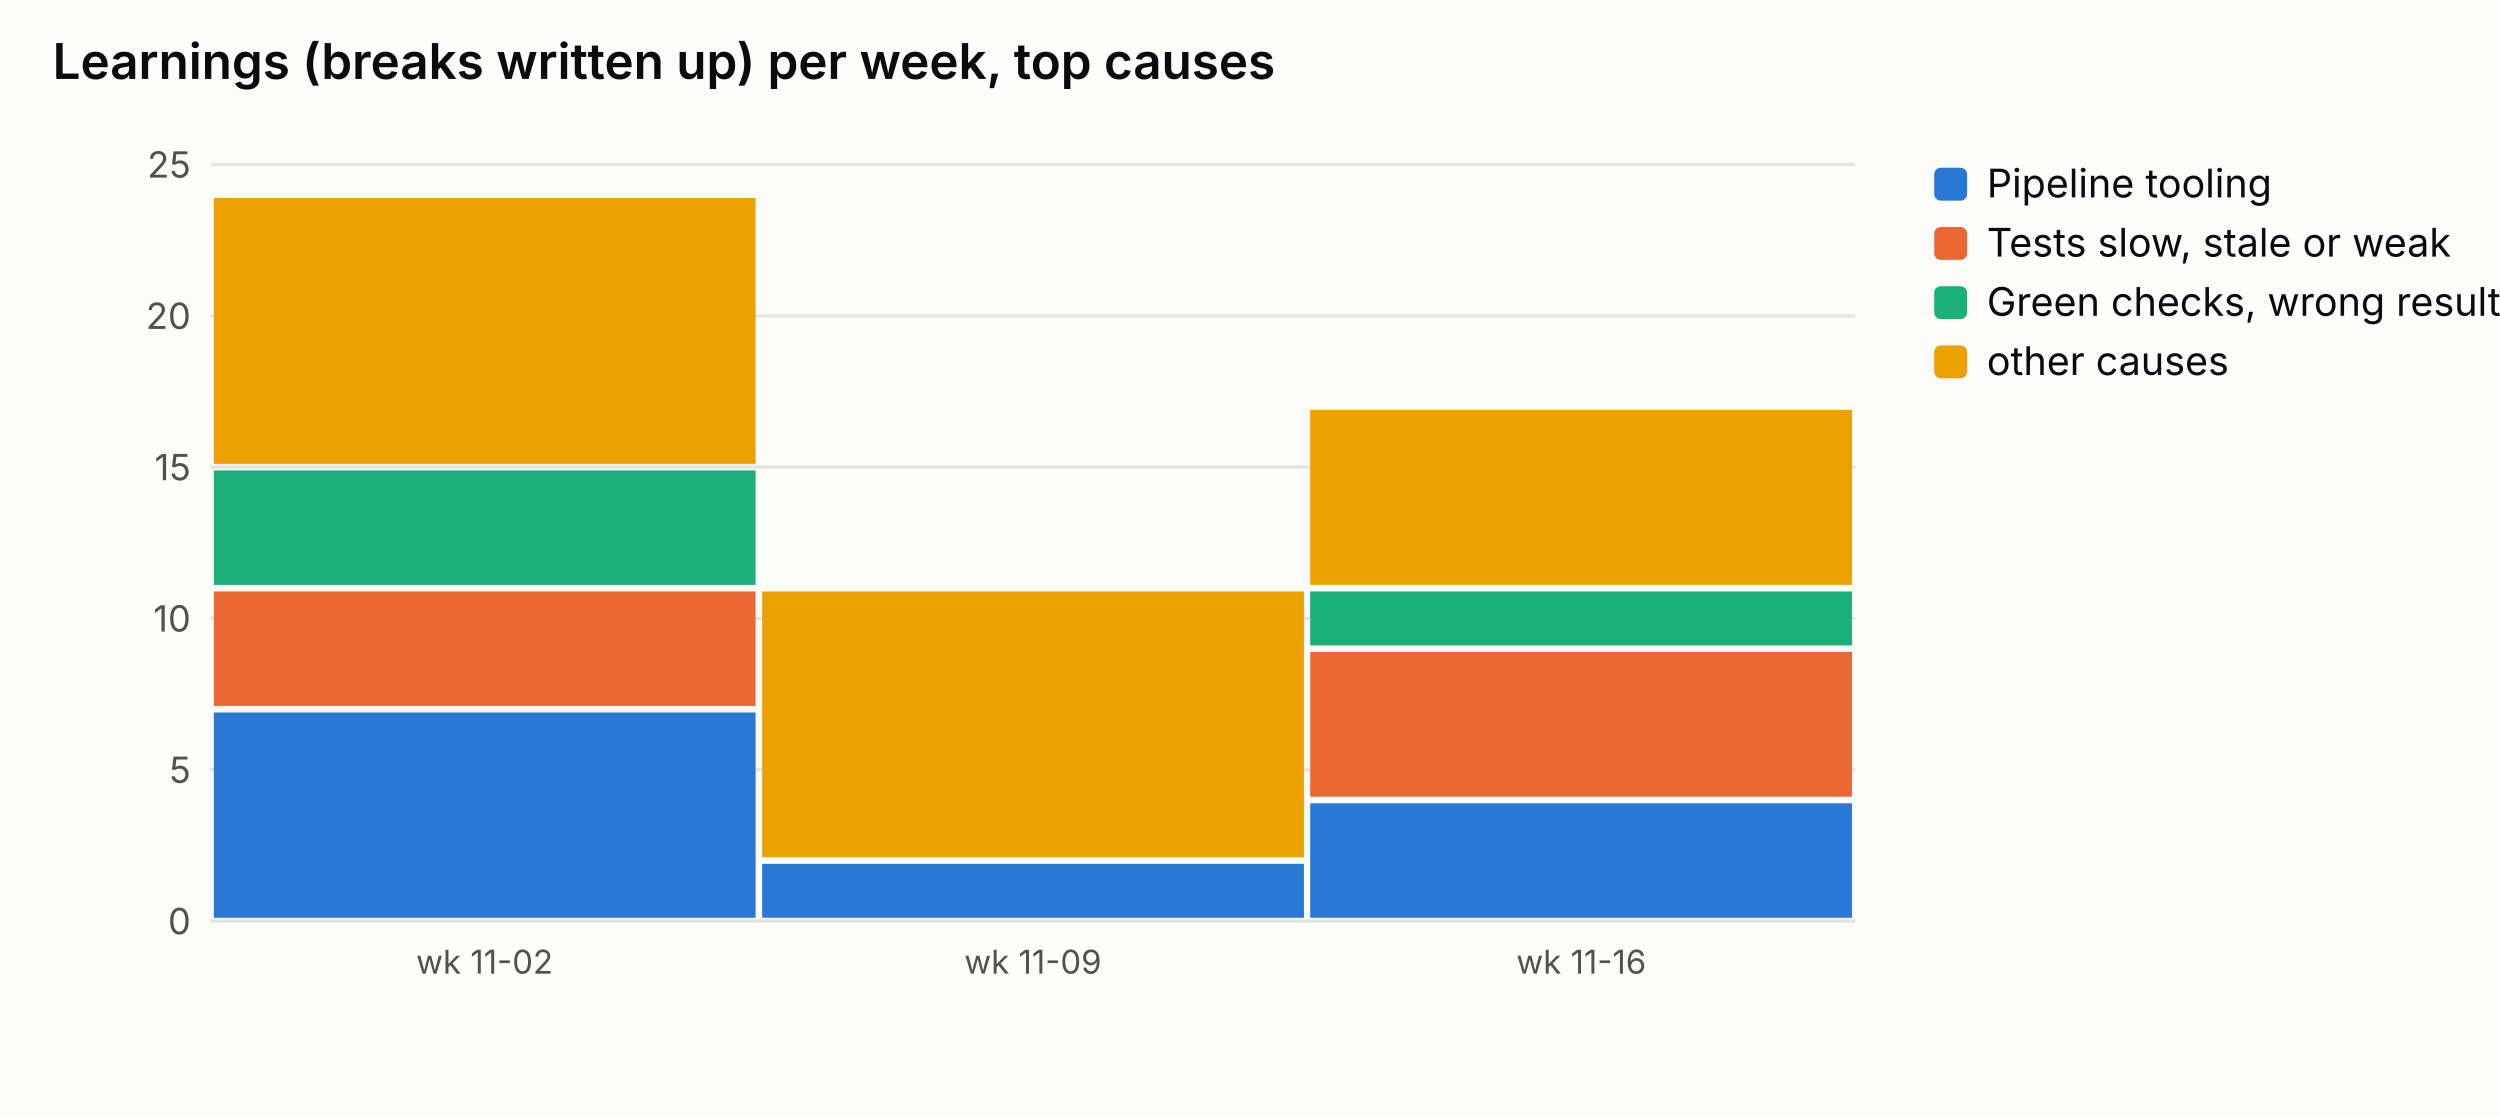
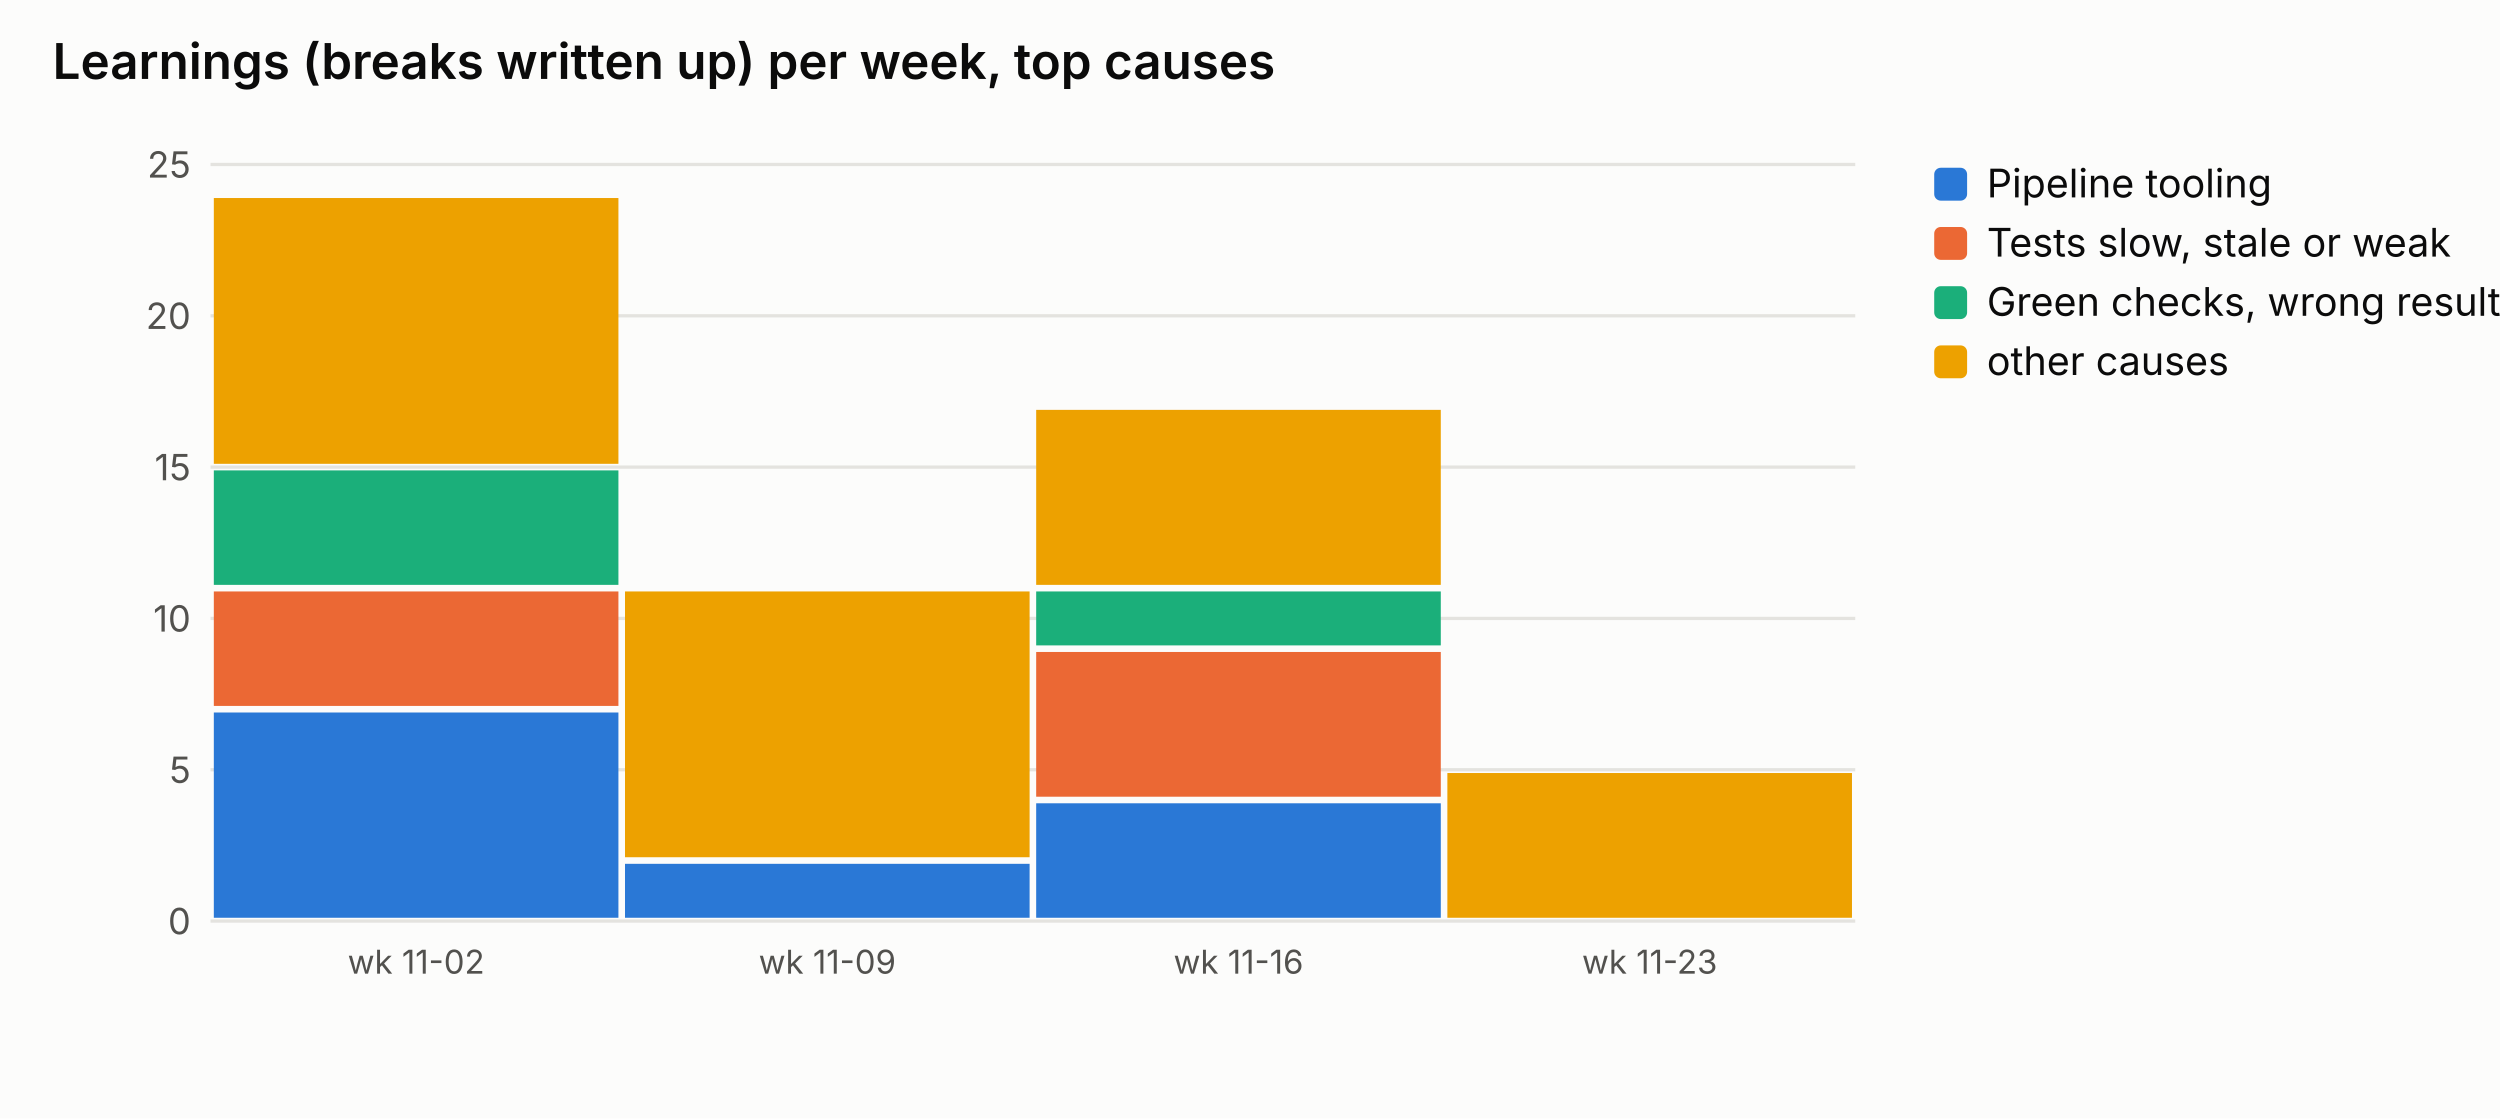
<svg xmlns="http://www.w3.org/2000/svg" viewBox="0 0 760 340" width="760" height="340" font-family="Inter, Segoe UI, Arial, sans-serif" role="img" aria-label="Learnings (breaks written up) per week, top causes">
  <rect width="760" height="340" fill="#fcfcfb" />
  <text x="16" y="24" font-size="15" font-weight="600" fill="#0b0b0b">Learnings (breaks written up) per week, top causes</text>
  <line x1="64" x2="564" y1="280.0" y2="280.0" stroke="#e4e3df" stroke-width="1" />
  <text x="58" y="284.0" font-size="11" fill="#52514e" text-anchor="end">0</text>
  <line x1="64" x2="564" y1="234.0" y2="234.0" stroke="#e4e3df" stroke-width="1" />
  <text x="58" y="238.0" font-size="11" fill="#52514e" text-anchor="end">5</text>
  <line x1="64" x2="564" y1="188.0" y2="188.0" stroke="#e4e3df" stroke-width="1" />
  <text x="58" y="192.0" font-size="11" fill="#52514e" text-anchor="end">10</text>
  <line x1="64" x2="564" y1="142.0" y2="142.0" stroke="#e4e3df" stroke-width="1" />
  <text x="58" y="146.0" font-size="11" fill="#52514e" text-anchor="end">15</text>
  <line x1="64" x2="564" y1="96.0" y2="96.0" stroke="#e4e3df" stroke-width="1" />
  <text x="58" y="100.0" font-size="11" fill="#52514e" text-anchor="end">20</text>
  <line x1="64" x2="564" y1="50.0" y2="50.0" stroke="#e4e3df" stroke-width="1" />
  <text x="58" y="54.0" font-size="11" fill="#52514e" text-anchor="end">25</text>
-   <rect x="65.0" y="216.6" width="164.7" height="62.4" fill="#2a78d6" />
-   <rect x="65.0" y="179.8" width="164.7" height="34.8" fill="#eb6834" />
-   <rect x="65.0" y="143.0" width="164.7" height="34.8" fill="#1baf7a" />
-   <rect x="65.0" y="60.2" width="164.7" height="80.8" fill="#eda100" />
-   <text x="147.3" y="296" font-size="10" fill="#52514e" text-anchor="middle">wk 11-02</text>
-   <rect x="231.7" y="262.6" width="164.7" height="16.4" fill="#2a78d6" />
-   <rect x="231.7" y="179.8" width="164.7" height="80.8" fill="#eda100" />
-   <text x="314.0" y="296" font-size="10" fill="#52514e" text-anchor="middle">wk 11-09</text>
-   <rect x="398.3" y="244.2" width="164.7" height="34.8" fill="#2a78d6" />
-   <rect x="398.3" y="198.2" width="164.7" height="44.0" fill="#eb6834" />
-   <rect x="398.3" y="179.8" width="164.7" height="16.4" fill="#1baf7a" />
-   <rect x="398.3" y="124.6" width="164.7" height="53.2" fill="#eda100" />
-   <text x="480.7" y="296" font-size="10" fill="#52514e" text-anchor="middle">wk 11-16</text>
+   <rect x="65.0" y="216.6" width="123.0" height="62.4" fill="#2a78d6" />
+   <rect x="65.0" y="179.8" width="123.0" height="34.8" fill="#eb6834" />
+   <rect x="65.0" y="143.0" width="123.0" height="34.8" fill="#1baf7a" />
+   <rect x="65.0" y="60.2" width="123.0" height="80.8" fill="#eda100" />
+   <text x="126.5" y="296" font-size="10" fill="#52514e" text-anchor="middle">wk 11-02</text>
+   <rect x="190.0" y="262.6" width="123.0" height="16.4" fill="#2a78d6" />
+   <rect x="190.0" y="179.8" width="123.0" height="80.8" fill="#eda100" />
+   <text x="251.5" y="296" font-size="10" fill="#52514e" text-anchor="middle">wk 11-09</text>
+   <rect x="315.0" y="244.2" width="123.0" height="34.8" fill="#2a78d6" />
+   <rect x="315.0" y="198.2" width="123.0" height="44.0" fill="#eb6834" />
+   <rect x="315.0" y="179.8" width="123.0" height="16.4" fill="#1baf7a" />
+   <rect x="315.0" y="124.6" width="123.0" height="53.2" fill="#eda100" />
+   <text x="376.5" y="296" font-size="10" fill="#52514e" text-anchor="middle">wk 11-16</text>
+   <rect x="440.0" y="235.0" width="123.0" height="44.0" fill="#eda100" />
+   <text x="501.5" y="296" font-size="10" fill="#52514e" text-anchor="middle">wk 11-23</text>
  <rect x="588" y="51" width="10" height="10" rx="2" fill="#2a78d6" />
  <text x="604" y="60" font-size="12" fill="#0b0b0b">Pipeline tooling</text>
  <rect x="588" y="69" width="10" height="10" rx="2" fill="#eb6834" />
  <text x="604" y="78" font-size="12" fill="#0b0b0b">Tests slow, stale or weak</text>
  <rect x="588" y="87" width="10" height="10" rx="2" fill="#1baf7a" />
  <text x="604" y="96" font-size="12" fill="#0b0b0b">Green checks, wrong result</text>
  <rect x="588" y="105" width="10" height="10" rx="2" fill="#eda100" />
  <text x="604" y="114" font-size="12" fill="#0b0b0b">other causes</text>
</svg>
